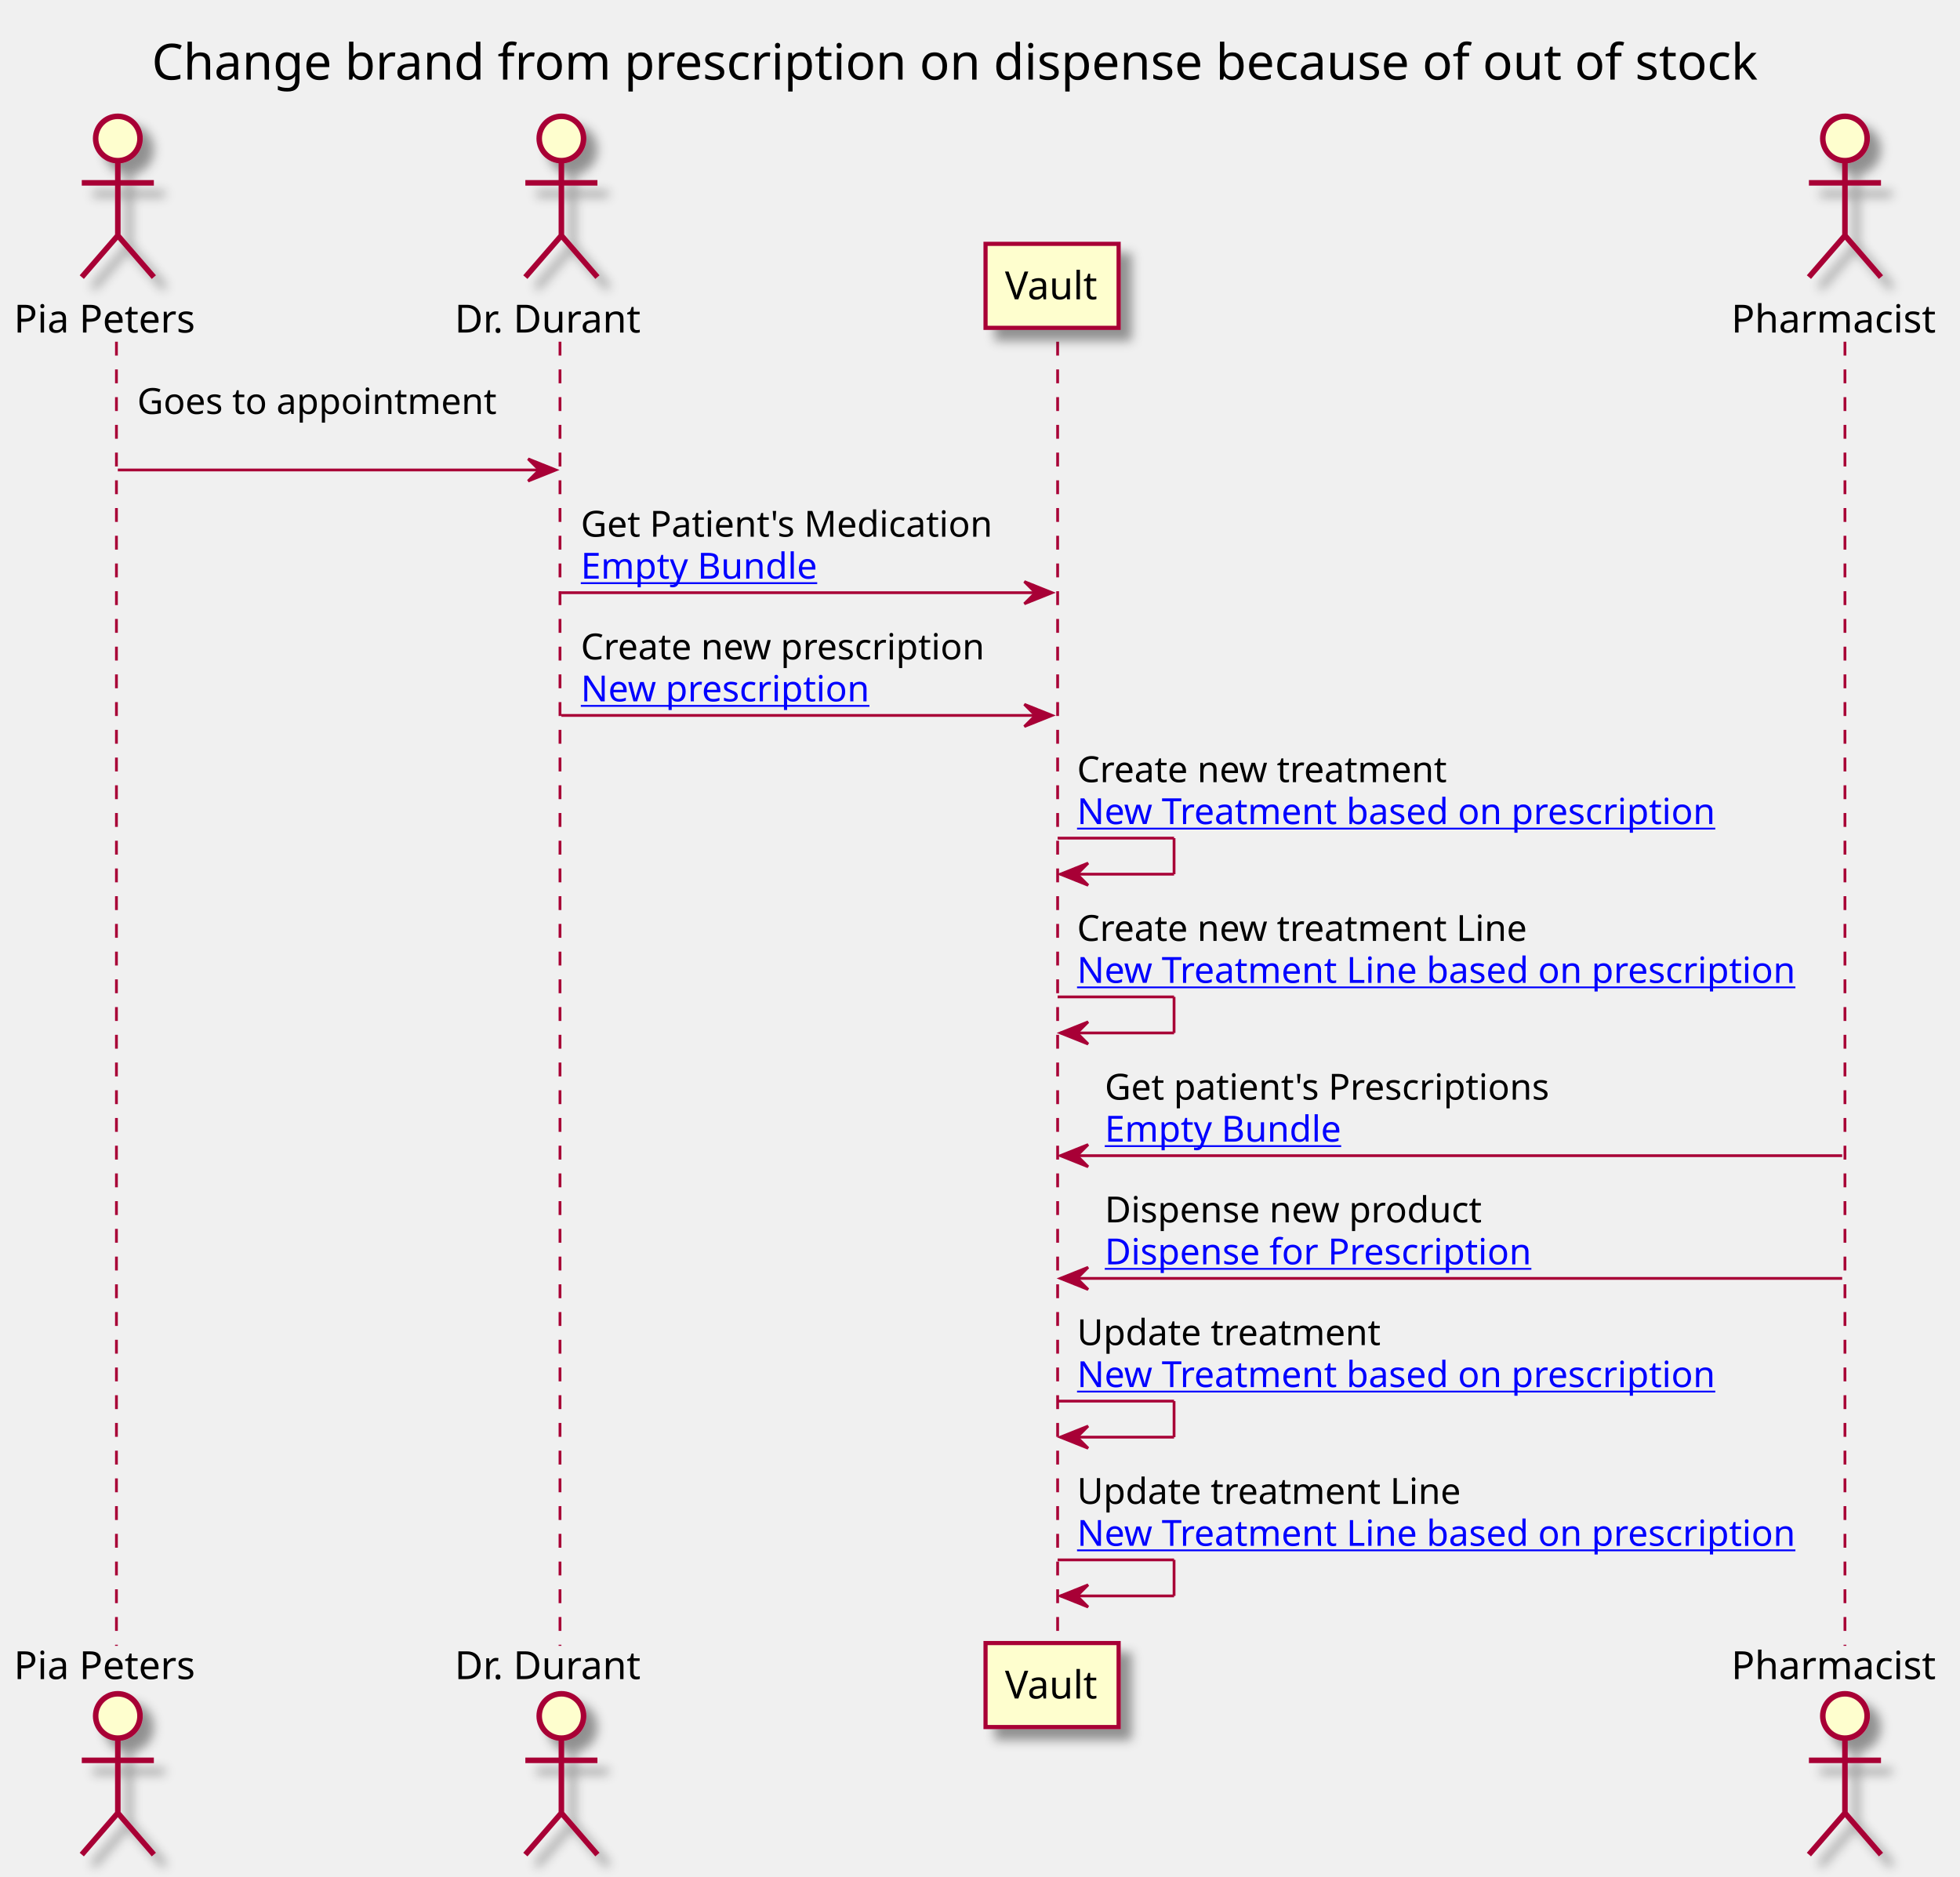
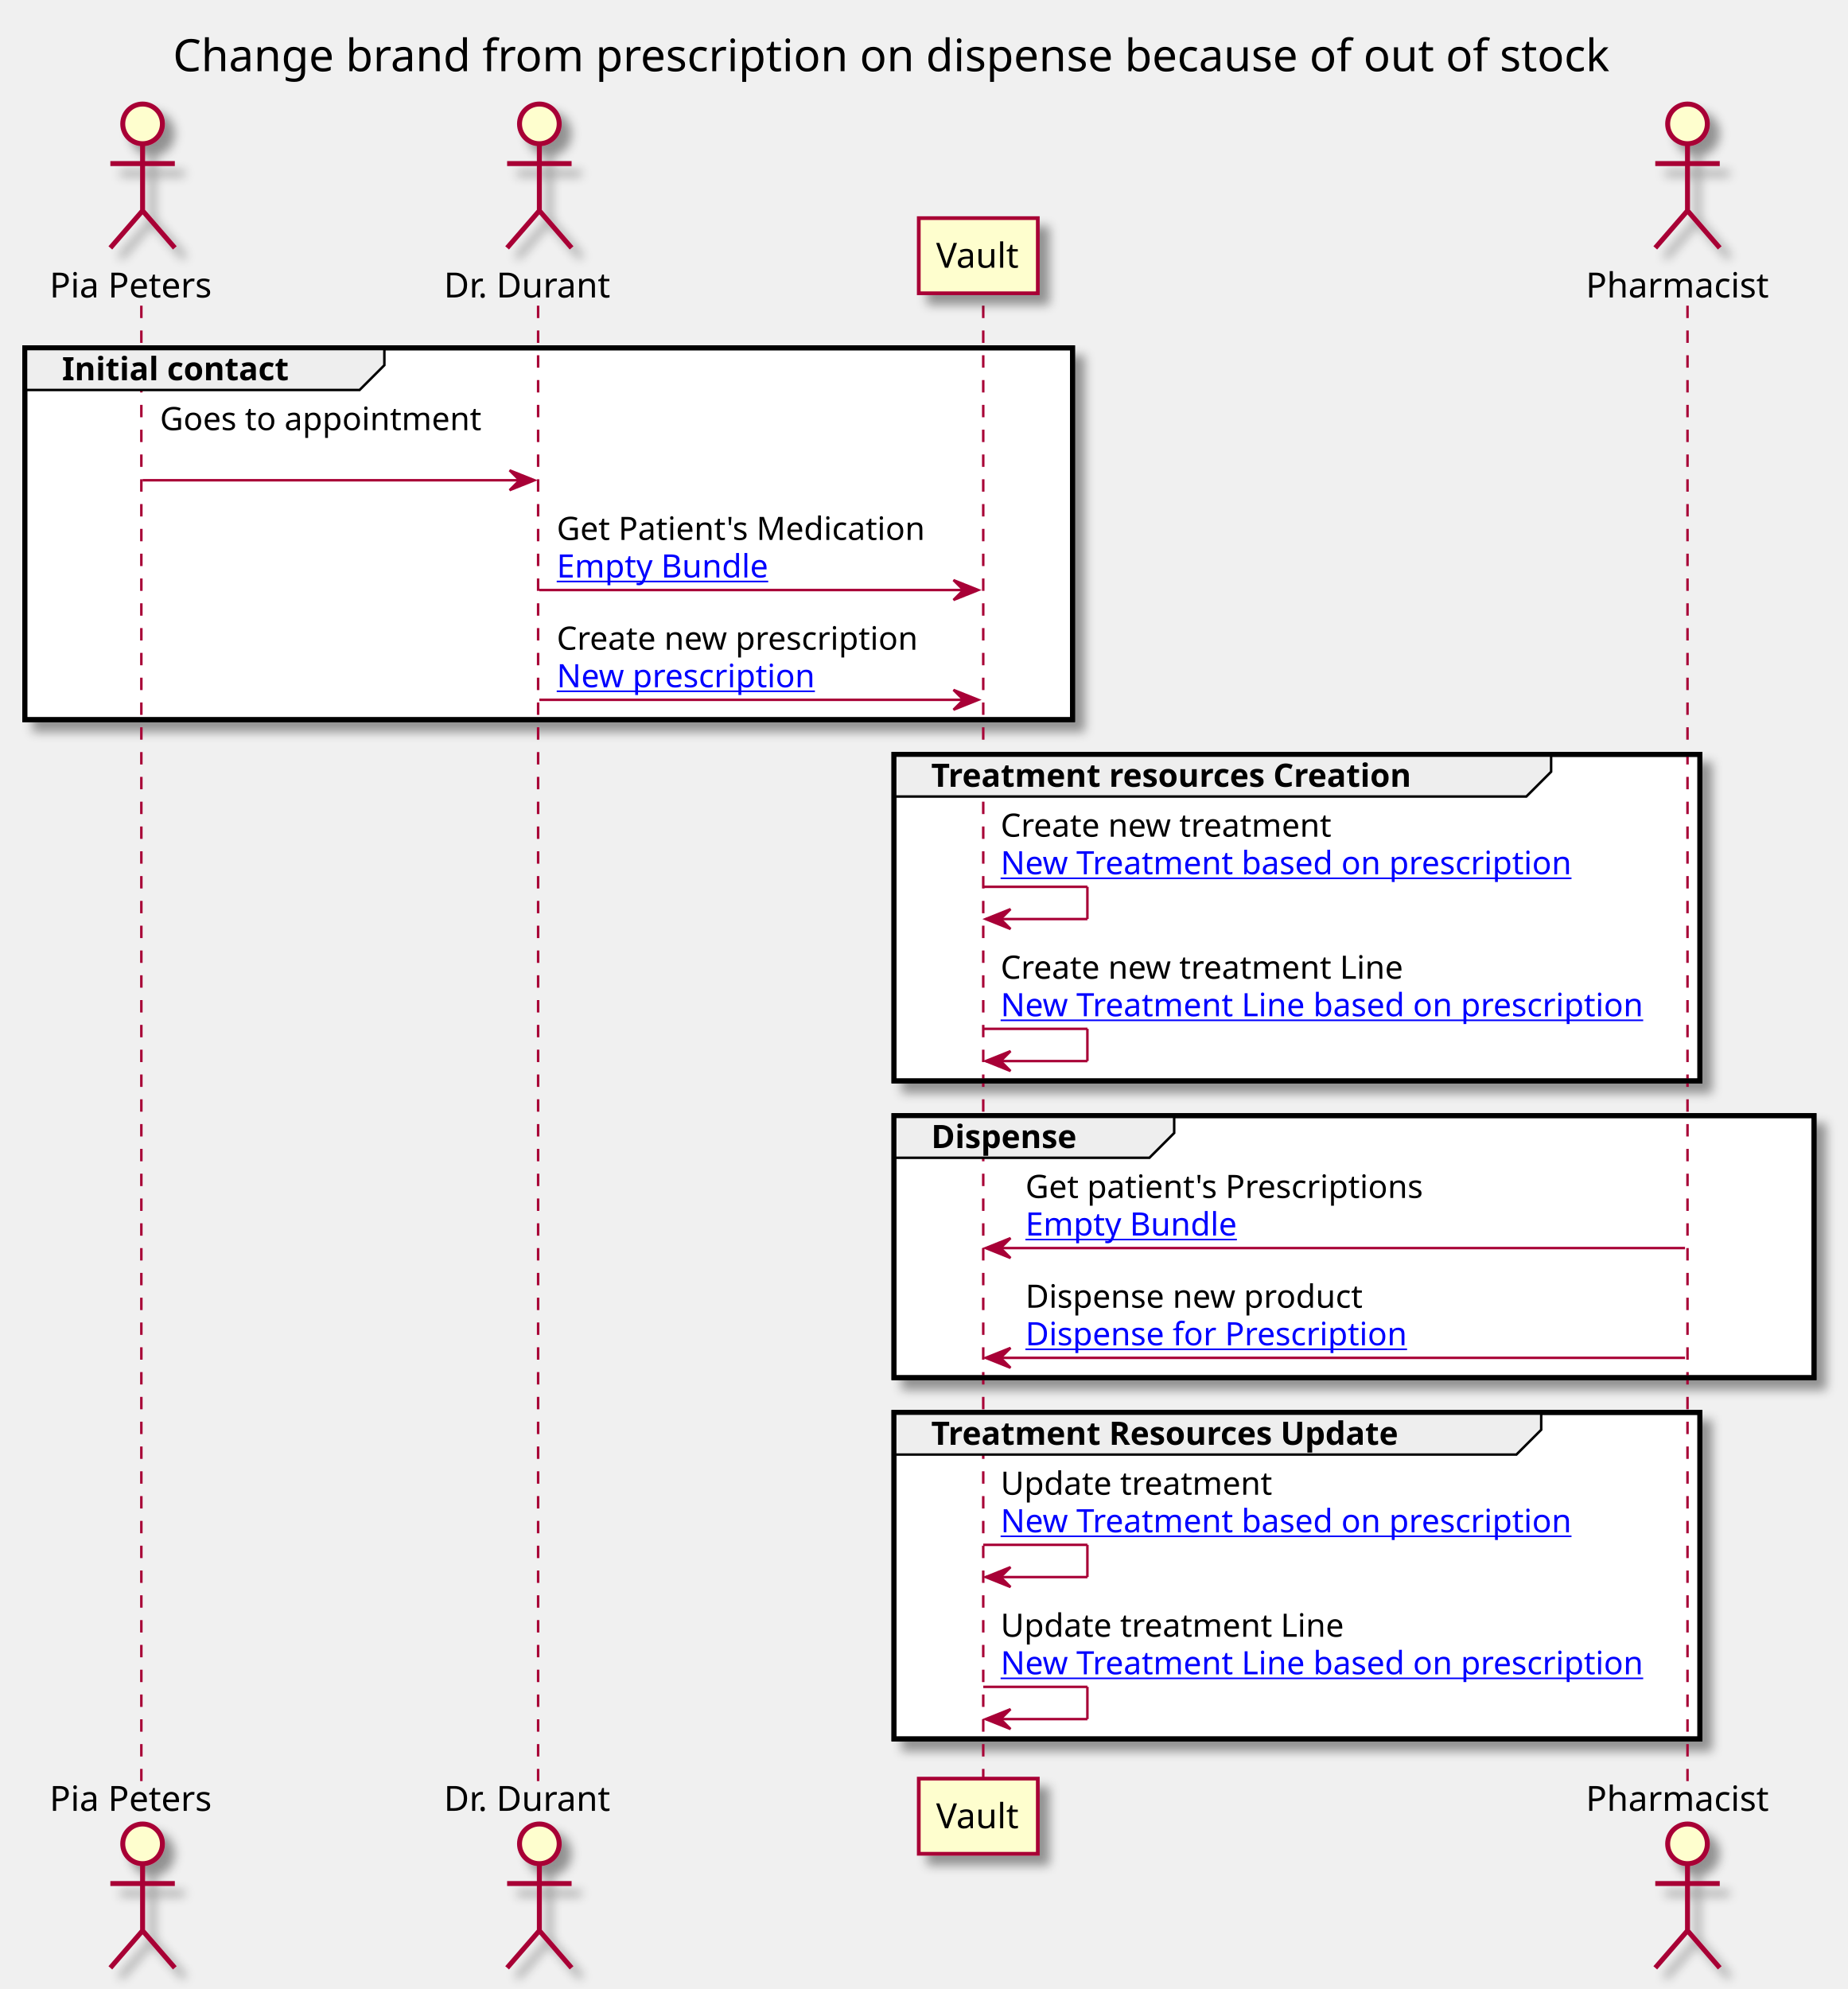
- <svg xmlns="http://www.w3.org/2000/svg" xmlns:xlink="http://www.w3.org/1999/xlink" contentScriptType="application/ecmascript" contentStyleType="text/css" height="677px" preserveAspectRatio="none" style="width:707px;height:677px;" version="1.1" viewBox="0 0 707 677" width="707px" zoomAndPan="magnify">
+ <svg xmlns="http://www.w3.org/2000/svg" xmlns:xlink="http://www.w3.org/1999/xlink" contentScriptType="application/ecmascript" contentStyleType="text/css" height="802px" preserveAspectRatio="none" style="width:745px;height:802px;" version="1.1" viewBox="0 0 745 802" width="745px" zoomAndPan="magnify">
  <defs>
-     <filter height="300%" id="f129kmdjo6a0l1" width="300%" x="-1" y="-1">
+     <filter height="300%" id="f18g2byhuyd565" width="300%" x="-1" y="-1">
      <feGaussianBlur result="blurOut" stdDeviation="2.0" />
      <feColorMatrix in="blurOut" result="blurOut2" type="matrix" values="0 0 0 0 0 0 0 0 0 0 0 0 0 0 0 0 0 0 .4 0" />
      <feOffset dx="4.0" dy="4.0" in="blurOut2" result="blurOut3" />
      <feBlend in="SourceGraphic" in2="blurOut3" mode="normal" />
    </filter>
  </defs>
  <g>
-     <text fill="#000000" font-family="sans-serif" font-size="18" lengthAdjust="spacing" textLength="602" x="54.75" y="28.708">Change brand from prescription on dispense because of out of stock</text>
-     <line style="stroke:#A80036;stroke-width:1.0;stroke-dasharray:5.0,5.0;" x1="42" x2="42" y1="123.25" y2="593.641" />
-     <line style="stroke:#A80036;stroke-width:1.0;stroke-dasharray:5.0,5.0;" x1="202" x2="202" y1="123.25" y2="593.641" />
-     <line style="stroke:#A80036;stroke-width:1.0;stroke-dasharray:5.0,5.0;" x1="381.5" x2="381.5" y1="123.25" y2="593.641" />
-     <line style="stroke:#A80036;stroke-width:1.0;stroke-dasharray:5.0,5.0;" x1="665.5" x2="665.5" y1="123.25" y2="593.641" />
-     <text fill="#000000" font-family="sans-serif" font-size="14" lengthAdjust="spacing" textLength="69" x="5" y="119.948">Pia Peters</text>
-     <ellipse cx="42.5" cy="49.953" fill="#FEFECE" filter="url(#f129kmdjo6a0l1)" rx="8" ry="8" style="stroke:#A80036;stroke-width:2.0;" />
-     <path d="M42.5,57.953 L42.5,84.953 M29.5,65.953 L55.5,65.953 M42.5,84.953 L29.5,99.953 M42.5,84.953 L55.5,99.953 " fill="none" filter="url(#f129kmdjo6a0l1)" style="stroke:#A80036;stroke-width:2.0;" />
-     <text fill="#000000" font-family="sans-serif" font-size="14" lengthAdjust="spacing" textLength="69" x="5" y="605.636">Pia Peters</text>
-     <ellipse cx="42.5" cy="618.938" fill="#FEFECE" filter="url(#f129kmdjo6a0l1)" rx="8" ry="8" style="stroke:#A80036;stroke-width:2.0;" />
-     <path d="M42.5,626.938 L42.5,653.938 M29.5,634.938 L55.5,634.938 M42.5,653.938 L29.5,668.938 M42.5,653.938 L55.5,668.938 " fill="none" filter="url(#f129kmdjo6a0l1)" style="stroke:#A80036;stroke-width:2.0;" />
-     <text fill="#000000" font-family="sans-serif" font-size="14" lengthAdjust="spacing" textLength="71" x="164" y="119.948">Dr. Durant</text>
-     <ellipse cx="202.5" cy="49.953" fill="#FEFECE" filter="url(#f129kmdjo6a0l1)" rx="8" ry="8" style="stroke:#A80036;stroke-width:2.0;" />
-     <path d="M202.5,57.953 L202.5,84.953 M189.5,65.953 L215.5,65.953 M202.5,84.953 L189.5,99.953 M202.5,84.953 L215.5,99.953 " fill="none" filter="url(#f129kmdjo6a0l1)" style="stroke:#A80036;stroke-width:2.0;" />
-     <text fill="#000000" font-family="sans-serif" font-size="14" lengthAdjust="spacing" textLength="71" x="164" y="605.636">Dr. Durant</text>
-     <ellipse cx="202.5" cy="618.938" fill="#FEFECE" filter="url(#f129kmdjo6a0l1)" rx="8" ry="8" style="stroke:#A80036;stroke-width:2.0;" />
-     <path d="M202.5,626.938 L202.5,653.938 M189.5,634.938 L215.5,634.938 M202.5,653.938 L189.5,668.938 M202.5,653.938 L215.5,668.938 " fill="none" filter="url(#f129kmdjo6a0l1)" style="stroke:#A80036;stroke-width:2.0;" />
-     <rect fill="#FEFECE" filter="url(#f129kmdjo6a0l1)" height="30.297" style="stroke:#A80036;stroke-width:1.5;" width="48" x="355.5" y="87.953" />
-     <text fill="#000000" font-family="sans-serif" font-size="14" lengthAdjust="spacing" textLength="34" x="362.5" y="107.948">Vault</text>
-     <rect fill="#FEFECE" filter="url(#f129kmdjo6a0l1)" height="30.297" style="stroke:#A80036;stroke-width:1.5;" width="48" x="355.5" y="592.641" />
-     <text fill="#000000" font-family="sans-serif" font-size="14" lengthAdjust="spacing" textLength="34" x="362.5" y="612.636">Vault</text>
-     <text fill="#000000" font-family="sans-serif" font-size="14" lengthAdjust="spacing" textLength="76" x="624.5" y="119.948">Pharmacist</text>
-     <ellipse cx="665.5" cy="49.953" fill="#FEFECE" filter="url(#f129kmdjo6a0l1)" rx="8" ry="8" style="stroke:#A80036;stroke-width:2.0;" />
-     <path d="M665.5,57.953 L665.5,84.953 M652.5,65.953 L678.5,65.953 M665.5,84.953 L652.5,99.953 M665.5,84.953 L678.5,99.953 " fill="none" filter="url(#f129kmdjo6a0l1)" style="stroke:#A80036;stroke-width:2.0;" />
-     <text fill="#000000" font-family="sans-serif" font-size="14" lengthAdjust="spacing" textLength="76" x="624.5" y="605.636">Pharmacist</text>
-     <ellipse cx="665.5" cy="618.938" fill="#FEFECE" filter="url(#f129kmdjo6a0l1)" rx="8" ry="8" style="stroke:#A80036;stroke-width:2.0;" />
-     <path d="M665.5,626.938 L665.5,653.938 M652.5,634.938 L678.5,634.938 M665.5,653.938 L652.5,668.938 M665.5,653.938 L678.5,668.938 " fill="none" filter="url(#f129kmdjo6a0l1)" style="stroke:#A80036;stroke-width:2.0;" />
-     <polygon fill="#A80036" points="190.5,165.516,200.5,169.516,190.5,173.516,194.5,169.516" style="stroke:#A80036;stroke-width:1.0;" />
-     <line style="stroke:#A80036;stroke-width:1.0;" x1="42.5" x2="196.5" y1="169.516" y2="169.516" />
-     <text fill="#000000" font-family="sans-serif" font-size="13" lengthAdjust="spacing" textLength="136" x="49.5" y="149.317">Goes to appointment</text>
-     <text fill="#000000" font-family="sans-serif" font-size="13" lengthAdjust="spacing" textLength="0" x="53.5" y="164.45" />
-     <polygon fill="#A80036" points="369.5,209.781,379.5,213.781,369.5,217.781,373.5,213.781" style="stroke:#A80036;stroke-width:1.0;" />
-     <line style="stroke:#A80036;stroke-width:1.0;" x1="202.5" x2="375.5" y1="213.781" y2="213.781" />
-     <text fill="#000000" font-family="sans-serif" font-size="13" lengthAdjust="spacing" textLength="155" x="209.5" y="193.583">Get Patient's Medication</text>
+     <text fill="#000000" font-family="sans-serif" font-size="18" lengthAdjust="spacing" textLength="602" x="69.75" y="28.708">Change brand from prescription on dispense because of out of stock</text>
+     <rect fill="#FFFFFF" filter="url(#f18g2byhuyd565)" height="149.93" style="stroke:#000000;stroke-width:2.0;" width="422.5" x="10" y="140.25" />
+     <rect fill="#FFFFFF" filter="url(#f18g2byhuyd565)" height="131.664" style="stroke:#000000;stroke-width:2.0;" width="325" x="360.5" y="304.18" />
+     <rect fill="#FFFFFF" filter="url(#f18g2byhuyd565)" height="105.664" style="stroke:#000000;stroke-width:2.0;" width="371" x="360.5" y="449.844" />
+     <rect fill="#FFFFFF" filter="url(#f18g2byhuyd565)" height="131.664" style="stroke:#000000;stroke-width:2.0;" width="325" x="360.5" y="569.508" />
+     <line style="stroke:#A80036;stroke-width:1.0;stroke-dasharray:5.0,5.0;" x1="57" x2="57" y1="123.25" y2="718.172" />
+     <line style="stroke:#A80036;stroke-width:1.0;stroke-dasharray:5.0,5.0;" x1="217" x2="217" y1="123.25" y2="718.172" />
+     <line style="stroke:#A80036;stroke-width:1.0;stroke-dasharray:5.0,5.0;" x1="396.5" x2="396.5" y1="123.25" y2="718.172" />
+     <line style="stroke:#A80036;stroke-width:1.0;stroke-dasharray:5.0,5.0;" x1="680.5" x2="680.5" y1="123.25" y2="718.172" />
+     <text fill="#000000" font-family="sans-serif" font-size="14" lengthAdjust="spacing" textLength="69" x="20" y="119.948">Pia Peters</text>
+     <ellipse cx="57.5" cy="49.953" fill="#FEFECE" filter="url(#f18g2byhuyd565)" rx="8" ry="8" style="stroke:#A80036;stroke-width:2.0;" />
+     <path d="M57.5,57.953 L57.5,84.953 M44.5,65.953 L70.5,65.953 M57.5,84.953 L44.5,99.953 M57.5,84.953 L70.5,99.953 " fill="none" filter="url(#f18g2byhuyd565)" style="stroke:#A80036;stroke-width:2.0;" />
+     <text fill="#000000" font-family="sans-serif" font-size="14" lengthAdjust="spacing" textLength="69" x="20" y="730.167">Pia Peters</text>
+     <ellipse cx="57.5" cy="743.469" fill="#FEFECE" filter="url(#f18g2byhuyd565)" rx="8" ry="8" style="stroke:#A80036;stroke-width:2.0;" />
+     <path d="M57.5,751.469 L57.5,778.469 M44.5,759.469 L70.5,759.469 M57.5,778.469 L44.5,793.469 M57.5,778.469 L70.5,793.469 " fill="none" filter="url(#f18g2byhuyd565)" style="stroke:#A80036;stroke-width:2.0;" />
+     <text fill="#000000" font-family="sans-serif" font-size="14" lengthAdjust="spacing" textLength="71" x="179" y="119.948">Dr. Durant</text>
+     <ellipse cx="217.5" cy="49.953" fill="#FEFECE" filter="url(#f18g2byhuyd565)" rx="8" ry="8" style="stroke:#A80036;stroke-width:2.0;" />
+     <path d="M217.5,57.953 L217.5,84.953 M204.5,65.953 L230.5,65.953 M217.5,84.953 L204.5,99.953 M217.5,84.953 L230.5,99.953 " fill="none" filter="url(#f18g2byhuyd565)" style="stroke:#A80036;stroke-width:2.0;" />
+     <text fill="#000000" font-family="sans-serif" font-size="14" lengthAdjust="spacing" textLength="71" x="179" y="730.167">Dr. Durant</text>
+     <ellipse cx="217.5" cy="743.469" fill="#FEFECE" filter="url(#f18g2byhuyd565)" rx="8" ry="8" style="stroke:#A80036;stroke-width:2.0;" />
+     <path d="M217.5,751.469 L217.5,778.469 M204.5,759.469 L230.5,759.469 M217.5,778.469 L204.5,793.469 M217.5,778.469 L230.5,793.469 " fill="none" filter="url(#f18g2byhuyd565)" style="stroke:#A80036;stroke-width:2.0;" />
+     <rect fill="#FEFECE" filter="url(#f18g2byhuyd565)" height="30.297" style="stroke:#A80036;stroke-width:1.5;" width="48" x="370.5" y="87.953" />
+     <text fill="#000000" font-family="sans-serif" font-size="14" lengthAdjust="spacing" textLength="34" x="377.5" y="107.948">Vault</text>
+     <rect fill="#FEFECE" filter="url(#f18g2byhuyd565)" height="30.297" style="stroke:#A80036;stroke-width:1.5;" width="48" x="370.5" y="717.172" />
+     <text fill="#000000" font-family="sans-serif" font-size="14" lengthAdjust="spacing" textLength="34" x="377.5" y="737.167">Vault</text>
+     <text fill="#000000" font-family="sans-serif" font-size="14" lengthAdjust="spacing" textLength="76" x="639.5" y="119.948">Pharmacist</text>
+     <ellipse cx="680.5" cy="49.953" fill="#FEFECE" filter="url(#f18g2byhuyd565)" rx="8" ry="8" style="stroke:#A80036;stroke-width:2.0;" />
+     <path d="M680.5,57.953 L680.5,84.953 M667.5,65.953 L693.5,65.953 M680.5,84.953 L667.5,99.953 M680.5,84.953 L693.5,99.953 " fill="none" filter="url(#f18g2byhuyd565)" style="stroke:#A80036;stroke-width:2.0;" />
+     <text fill="#000000" font-family="sans-serif" font-size="14" lengthAdjust="spacing" textLength="76" x="639.5" y="730.167">Pharmacist</text>
+     <ellipse cx="680.5" cy="743.469" fill="#FEFECE" filter="url(#f18g2byhuyd565)" rx="8" ry="8" style="stroke:#A80036;stroke-width:2.0;" />
+     <path d="M680.5,751.469 L680.5,778.469 M667.5,759.469 L693.5,759.469 M680.5,778.469 L667.5,793.469 M680.5,778.469 L693.5,793.469 " fill="none" filter="url(#f18g2byhuyd565)" style="stroke:#A80036;stroke-width:2.0;" />
+     <path d="M10,140.25 L155,140.25 L155,147.25 L145,157.25 L10,157.25 L10,140.25 " fill="#EEEEEE" style="stroke:#000000;stroke-width:1.0;" />
+     <rect fill="none" height="149.93" style="stroke:#000000;stroke-width:2.0;" width="422.5" x="10" y="140.25" />
+     <text fill="#000000" font-family="sans-serif" font-size="13" font-weight="bold" lengthAdjust="spacing" textLength="100" x="25" y="153.317">Initial contact</text>
+     <polygon fill="#A80036" points="205.5,189.648,215.5,193.648,205.5,197.648,209.5,193.648" style="stroke:#A80036;stroke-width:1.0;" />
+     <line style="stroke:#A80036;stroke-width:1.0;" x1="57.5" x2="211.5" y1="193.648" y2="193.648" />
+     <text fill="#000000" font-family="sans-serif" font-size="13" lengthAdjust="spacing" textLength="136" x="64.5" y="173.45">Goes to appointment</text>
+     <text fill="#000000" font-family="sans-serif" font-size="13" lengthAdjust="spacing" textLength="0" x="68.5" y="188.583" />
+     <polygon fill="#A80036" points="384.5,233.914,394.5,237.914,384.5,241.914,388.5,237.914" style="stroke:#A80036;stroke-width:1.0;" />
+     <line style="stroke:#A80036;stroke-width:1.0;" x1="217.5" x2="390.5" y1="237.914" y2="237.914" />
+     <text fill="#000000" font-family="sans-serif" font-size="13" lengthAdjust="spacing" textLength="155" x="224.5" y="217.715">Get Patient's Medication</text>
    <a href="ExampleScenario-example-5-scenario-resources.html#EB" target="_top" title="ExampleScenario-example-5-scenario-resources.html#EB" xlink:actuate="onRequest" xlink:href="ExampleScenario-example-5-scenario-resources.html#EB" xlink:show="new" xlink:title="ExampleScenario-example-5-scenario-resources.html#EB" xlink:type="simple">
-       <text fill="#0000FF" font-family="sans-serif" font-size="13" lengthAdjust="spacing" text-decoration="underline" textLength="89" x="209.5" y="208.715">Empty Bundle</text>
+       <text fill="#0000FF" font-family="sans-serif" font-size="13" lengthAdjust="spacing" text-decoration="underline" textLength="89" x="224.5" y="232.848">Empty Bundle</text>
    </a>
-     <polygon fill="#A80036" points="369.5,254.047,379.5,258.047,369.5,262.047,373.5,258.047" style="stroke:#A80036;stroke-width:1.0;" />
-     <line style="stroke:#A80036;stroke-width:1.0;" x1="202.5" x2="375.5" y1="258.047" y2="258.047" />
-     <text fill="#000000" font-family="sans-serif" font-size="13" lengthAdjust="spacing" textLength="151" x="209.5" y="237.848">Create new prescription</text>
+     <polygon fill="#A80036" points="384.5,278.18,394.5,282.18,384.5,286.18,388.5,282.18" style="stroke:#A80036;stroke-width:1.0;" />
+     <line style="stroke:#A80036;stroke-width:1.0;" x1="217.5" x2="390.5" y1="282.18" y2="282.18" />
+     <text fill="#000000" font-family="sans-serif" font-size="13" lengthAdjust="spacing" textLength="151" x="224.5" y="261.981">Create new prescription</text>
    <a href="ExampleScenario-example-5-scenario-resources.html#5-prescription" target="_top" title="ExampleScenario-example-5-scenario-resources.html#5-prescription" xlink:actuate="onRequest" xlink:href="ExampleScenario-example-5-scenario-resources.html#5-prescription" xlink:show="new" xlink:title="ExampleScenario-example-5-scenario-resources.html#5-prescription" xlink:type="simple">
-       <text fill="#0000FF" font-family="sans-serif" font-size="13" lengthAdjust="spacing" text-decoration="underline" textLength="106" x="209.5" y="252.981">New prescription</text>
+       <text fill="#0000FF" font-family="sans-serif" font-size="13" lengthAdjust="spacing" text-decoration="underline" textLength="106" x="224.5" y="277.114">New prescription</text>
    </a>
-     <line style="stroke:#A80036;stroke-width:1.0;" x1="381.5" x2="423.5" y1="302.312" y2="302.312" />
-     <line style="stroke:#A80036;stroke-width:1.0;" x1="423.5" x2="423.5" y1="302.312" y2="315.312" />
-     <line style="stroke:#A80036;stroke-width:1.0;" x1="382.5" x2="423.5" y1="315.312" y2="315.312" />
-     <polygon fill="#A80036" points="392.5,311.312,382.5,315.312,392.5,319.312,388.5,315.312" style="stroke:#A80036;stroke-width:1.0;" />
-     <text fill="#000000" font-family="sans-serif" font-size="13" lengthAdjust="spacing" textLength="141" x="388.5" y="282.114">Create new treatment</text>
+     <path d="M360.5,304.18 L625.5,304.18 L625.5,311.18 L615.5,321.18 L360.5,321.18 L360.5,304.18 " fill="#EEEEEE" style="stroke:#000000;stroke-width:1.0;" />
+     <rect fill="none" height="131.664" style="stroke:#000000;stroke-width:2.0;" width="325" x="360.5" y="304.18" />
+     <text fill="#000000" font-family="sans-serif" font-size="13" font-weight="bold" lengthAdjust="spacing" textLength="220" x="375.5" y="317.247">Treatment resources Creation</text>
+     <line style="stroke:#A80036;stroke-width:1.0;" x1="396.5" x2="438.5" y1="357.578" y2="357.578" />
+     <line style="stroke:#A80036;stroke-width:1.0;" x1="438.5" x2="438.5" y1="357.578" y2="370.578" />
+     <line style="stroke:#A80036;stroke-width:1.0;" x1="397.5" x2="438.5" y1="370.578" y2="370.578" />
+     <polygon fill="#A80036" points="407.5,366.578,397.5,370.578,407.5,374.578,403.5,370.578" style="stroke:#A80036;stroke-width:1.0;" />
+     <text fill="#000000" font-family="sans-serif" font-size="13" lengthAdjust="spacing" textLength="141" x="403.5" y="337.379">Create new treatment</text>
    <a href="ExampleScenario-example-5-scenario-resources.html#5-treatment" target="_top" title="ExampleScenario-example-5-scenario-resources.html#5-treatment" xlink:actuate="onRequest" xlink:href="ExampleScenario-example-5-scenario-resources.html#5-treatment" xlink:show="new" xlink:title="ExampleScenario-example-5-scenario-resources.html#5-treatment" xlink:type="simple">
-       <text fill="#0000FF" font-family="sans-serif" font-size="13" lengthAdjust="spacing" text-decoration="underline" textLength="240" x="388.5" y="297.247">New Treatment based on prescription</text>
+       <text fill="#0000FF" font-family="sans-serif" font-size="13" lengthAdjust="spacing" text-decoration="underline" textLength="240" x="403.5" y="352.512">New Treatment based on prescription</text>
    </a>
-     <line style="stroke:#A80036;stroke-width:1.0;" x1="381.5" x2="423.5" y1="359.578" y2="359.578" />
-     <line style="stroke:#A80036;stroke-width:1.0;" x1="423.5" x2="423.5" y1="359.578" y2="372.578" />
-     <line style="stroke:#A80036;stroke-width:1.0;" x1="382.5" x2="423.5" y1="372.578" y2="372.578" />
-     <polygon fill="#A80036" points="392.5,368.578,382.5,372.578,392.5,376.578,388.5,372.578" style="stroke:#A80036;stroke-width:1.0;" />
-     <text fill="#000000" font-family="sans-serif" font-size="13" lengthAdjust="spacing" textLength="171" x="388.5" y="339.379">Create new treatment Line</text>
+     <line style="stroke:#A80036;stroke-width:1.0;" x1="396.5" x2="438.5" y1="414.844" y2="414.844" />
+     <line style="stroke:#A80036;stroke-width:1.0;" x1="438.5" x2="438.5" y1="414.844" y2="427.844" />
+     <line style="stroke:#A80036;stroke-width:1.0;" x1="397.5" x2="438.5" y1="427.844" y2="427.844" />
+     <polygon fill="#A80036" points="407.5,423.844,397.5,427.844,407.5,431.844,403.5,427.844" style="stroke:#A80036;stroke-width:1.0;" />
+     <text fill="#000000" font-family="sans-serif" font-size="13" lengthAdjust="spacing" textLength="171" x="403.5" y="394.645">Create new treatment Line</text>
    <a href="ExampleScenario-example-5-scenario-resources.html#5-treatmentLine" target="_top" title="ExampleScenario-example-5-scenario-resources.html#5-treatmentLine" xlink:actuate="onRequest" xlink:href="ExampleScenario-example-5-scenario-resources.html#5-treatmentLine" xlink:show="new" xlink:title="ExampleScenario-example-5-scenario-resources.html#5-treatmentLine" xlink:type="simple">
-       <text fill="#0000FF" font-family="sans-serif" font-size="13" lengthAdjust="spacing" text-decoration="underline" textLength="270" x="388.5" y="354.512">New Treatment Line based on prescription</text>
+       <text fill="#0000FF" font-family="sans-serif" font-size="13" lengthAdjust="spacing" text-decoration="underline" textLength="270" x="403.5" y="409.778">New Treatment Line based on prescription</text>
    </a>
-     <polygon fill="#A80036" points="392.5,412.844,382.5,416.844,392.5,420.844,388.5,416.844" style="stroke:#A80036;stroke-width:1.0;" />
-     <line style="stroke:#A80036;stroke-width:1.0;" x1="386.5" x2="664.5" y1="416.844" y2="416.844" />
-     <text fill="#000000" font-family="sans-serif" font-size="13" lengthAdjust="spacing" textLength="168" x="398.5" y="396.645">Get patient's Prescriptions</text>
+     <path d="M360.5,449.844 L473.5,449.844 L473.5,456.844 L463.5,466.844 L360.5,466.844 L360.5,449.844 " fill="#EEEEEE" style="stroke:#000000;stroke-width:1.0;" />
+     <rect fill="none" height="105.664" style="stroke:#000000;stroke-width:2.0;" width="371" x="360.5" y="449.844" />
+     <text fill="#000000" font-family="sans-serif" font-size="13" font-weight="bold" lengthAdjust="spacing" textLength="68" x="375.5" y="462.911">Dispense</text>
+     <polygon fill="#A80036" points="407.5,499.242,397.5,503.242,407.5,507.242,403.5,503.242" style="stroke:#A80036;stroke-width:1.0;" />
+     <line style="stroke:#A80036;stroke-width:1.0;" x1="401.5" x2="679.5" y1="503.242" y2="503.242" />
+     <text fill="#000000" font-family="sans-serif" font-size="13" lengthAdjust="spacing" textLength="168" x="413.5" y="483.043">Get patient's Prescriptions</text>
    <a href="ExampleScenario-example-5-scenario-resources.html#EB" target="_top" title="ExampleScenario-example-5-scenario-resources.html#EB" xlink:actuate="onRequest" xlink:href="ExampleScenario-example-5-scenario-resources.html#EB" xlink:show="new" xlink:title="ExampleScenario-example-5-scenario-resources.html#EB" xlink:type="simple">
-       <text fill="#0000FF" font-family="sans-serif" font-size="13" lengthAdjust="spacing" text-decoration="underline" textLength="89" x="398.5" y="411.778">Empty Bundle</text>
+       <text fill="#0000FF" font-family="sans-serif" font-size="13" lengthAdjust="spacing" text-decoration="underline" textLength="89" x="413.5" y="498.176">Empty Bundle</text>
    </a>
-     <polygon fill="#A80036" points="392.5,457.109,382.5,461.109,392.5,465.109,388.5,461.109" style="stroke:#A80036;stroke-width:1.0;" />
-     <line style="stroke:#A80036;stroke-width:1.0;" x1="386.5" x2="664.5" y1="461.109" y2="461.109" />
-     <text fill="#000000" font-family="sans-serif" font-size="13" lengthAdjust="spacing" textLength="141" x="398.5" y="440.911">Dispense new product</text>
+     <polygon fill="#A80036" points="407.5,543.508,397.5,547.508,407.5,551.508,403.5,547.508" style="stroke:#A80036;stroke-width:1.0;" />
+     <line style="stroke:#A80036;stroke-width:1.0;" x1="401.5" x2="679.5" y1="547.508" y2="547.508" />
+     <text fill="#000000" font-family="sans-serif" font-size="13" lengthAdjust="spacing" textLength="141" x="413.5" y="527.309">Dispense new product</text>
    <a href="ExampleScenario-example-5-scenario-resources.html#5-dispense" target="_top" title="ExampleScenario-example-5-scenario-resources.html#5-dispense" xlink:actuate="onRequest" xlink:href="ExampleScenario-example-5-scenario-resources.html#5-dispense" xlink:show="new" xlink:title="ExampleScenario-example-5-scenario-resources.html#5-dispense" xlink:type="simple">
-       <text fill="#0000FF" font-family="sans-serif" font-size="13" lengthAdjust="spacing" text-decoration="underline" textLength="159" x="398.5" y="456.043">Dispense for Prescription</text>
+       <text fill="#0000FF" font-family="sans-serif" font-size="13" lengthAdjust="spacing" text-decoration="underline" textLength="159" x="413.5" y="542.442">Dispense for Prescription</text>
    </a>
-     <line style="stroke:#A80036;stroke-width:1.0;" x1="381.5" x2="423.5" y1="505.375" y2="505.375" />
-     <line style="stroke:#A80036;stroke-width:1.0;" x1="423.5" x2="423.5" y1="505.375" y2="518.375" />
-     <line style="stroke:#A80036;stroke-width:1.0;" x1="382.5" x2="423.5" y1="518.375" y2="518.375" />
-     <polygon fill="#A80036" points="392.5,514.375,382.5,518.375,392.5,522.375,388.5,518.375" style="stroke:#A80036;stroke-width:1.0;" />
-     <text fill="#000000" font-family="sans-serif" font-size="13" lengthAdjust="spacing" textLength="116" x="388.5" y="485.176">Update treatment</text>
+     <path d="M360.5,569.508 L621.5,569.508 L621.5,576.508 L611.5,586.508 L360.5,586.508 L360.5,569.508 " fill="#EEEEEE" style="stroke:#000000;stroke-width:1.0;" />
+     <rect fill="none" height="131.664" style="stroke:#000000;stroke-width:2.0;" width="325" x="360.5" y="569.508" />
+     <text fill="#000000" font-family="sans-serif" font-size="13" font-weight="bold" lengthAdjust="spacing" textLength="216" x="375.5" y="582.575">Treatment Resources Update</text>
+     <line style="stroke:#A80036;stroke-width:1.0;" x1="396.5" x2="438.5" y1="622.906" y2="622.906" />
+     <line style="stroke:#A80036;stroke-width:1.0;" x1="438.5" x2="438.5" y1="622.906" y2="635.906" />
+     <line style="stroke:#A80036;stroke-width:1.0;" x1="397.5" x2="438.5" y1="635.906" y2="635.906" />
+     <polygon fill="#A80036" points="407.5,631.906,397.5,635.906,407.5,639.906,403.5,635.906" style="stroke:#A80036;stroke-width:1.0;" />
+     <text fill="#000000" font-family="sans-serif" font-size="13" lengthAdjust="spacing" textLength="116" x="403.5" y="602.707">Update treatment</text>
    <a href="ExampleScenario-example-5-scenario-resources.html#5-treatment" target="_top" title="ExampleScenario-example-5-scenario-resources.html#5-treatment" xlink:actuate="onRequest" xlink:href="ExampleScenario-example-5-scenario-resources.html#5-treatment" xlink:show="new" xlink:title="ExampleScenario-example-5-scenario-resources.html#5-treatment" xlink:type="simple">
-       <text fill="#0000FF" font-family="sans-serif" font-size="13" lengthAdjust="spacing" text-decoration="underline" textLength="240" x="388.5" y="500.309">New Treatment based on prescription</text>
+       <text fill="#0000FF" font-family="sans-serif" font-size="13" lengthAdjust="spacing" text-decoration="underline" textLength="240" x="403.5" y="617.84">New Treatment based on prescription</text>
    </a>
-     <line style="stroke:#A80036;stroke-width:1.0;" x1="381.5" x2="423.5" y1="562.641" y2="562.641" />
-     <line style="stroke:#A80036;stroke-width:1.0;" x1="423.5" x2="423.5" y1="562.641" y2="575.641" />
-     <line style="stroke:#A80036;stroke-width:1.0;" x1="382.5" x2="423.5" y1="575.641" y2="575.641" />
-     <polygon fill="#A80036" points="392.5,571.641,382.5,575.641,392.5,579.641,388.5,575.641" style="stroke:#A80036;stroke-width:1.0;" />
-     <text fill="#000000" font-family="sans-serif" font-size="13" lengthAdjust="spacing" textLength="146" x="388.5" y="542.442">Update treatment Line</text>
+     <line style="stroke:#A80036;stroke-width:1.0;" x1="396.5" x2="438.5" y1="680.172" y2="680.172" />
+     <line style="stroke:#A80036;stroke-width:1.0;" x1="438.5" x2="438.5" y1="680.172" y2="693.172" />
+     <line style="stroke:#A80036;stroke-width:1.0;" x1="397.5" x2="438.5" y1="693.172" y2="693.172" />
+     <polygon fill="#A80036" points="407.5,689.172,397.5,693.172,407.5,697.172,403.5,693.172" style="stroke:#A80036;stroke-width:1.0;" />
+     <text fill="#000000" font-family="sans-serif" font-size="13" lengthAdjust="spacing" textLength="146" x="403.5" y="659.973">Update treatment Line</text>
    <a href="ExampleScenario-example-5-scenario-resources.html#5-treatmentLine" target="_top" title="ExampleScenario-example-5-scenario-resources.html#5-treatmentLine" xlink:actuate="onRequest" xlink:href="ExampleScenario-example-5-scenario-resources.html#5-treatmentLine" xlink:show="new" xlink:title="ExampleScenario-example-5-scenario-resources.html#5-treatmentLine" xlink:type="simple">
-       <text fill="#0000FF" font-family="sans-serif" font-size="13" lengthAdjust="spacing" text-decoration="underline" textLength="270" x="388.5" y="557.575">New Treatment Line based on prescription</text>
+       <text fill="#0000FF" font-family="sans-serif" font-size="13" lengthAdjust="spacing" text-decoration="underline" textLength="270" x="403.5" y="675.106">New Treatment Line based on prescription</text>
    </a>
  </g>
</svg>
